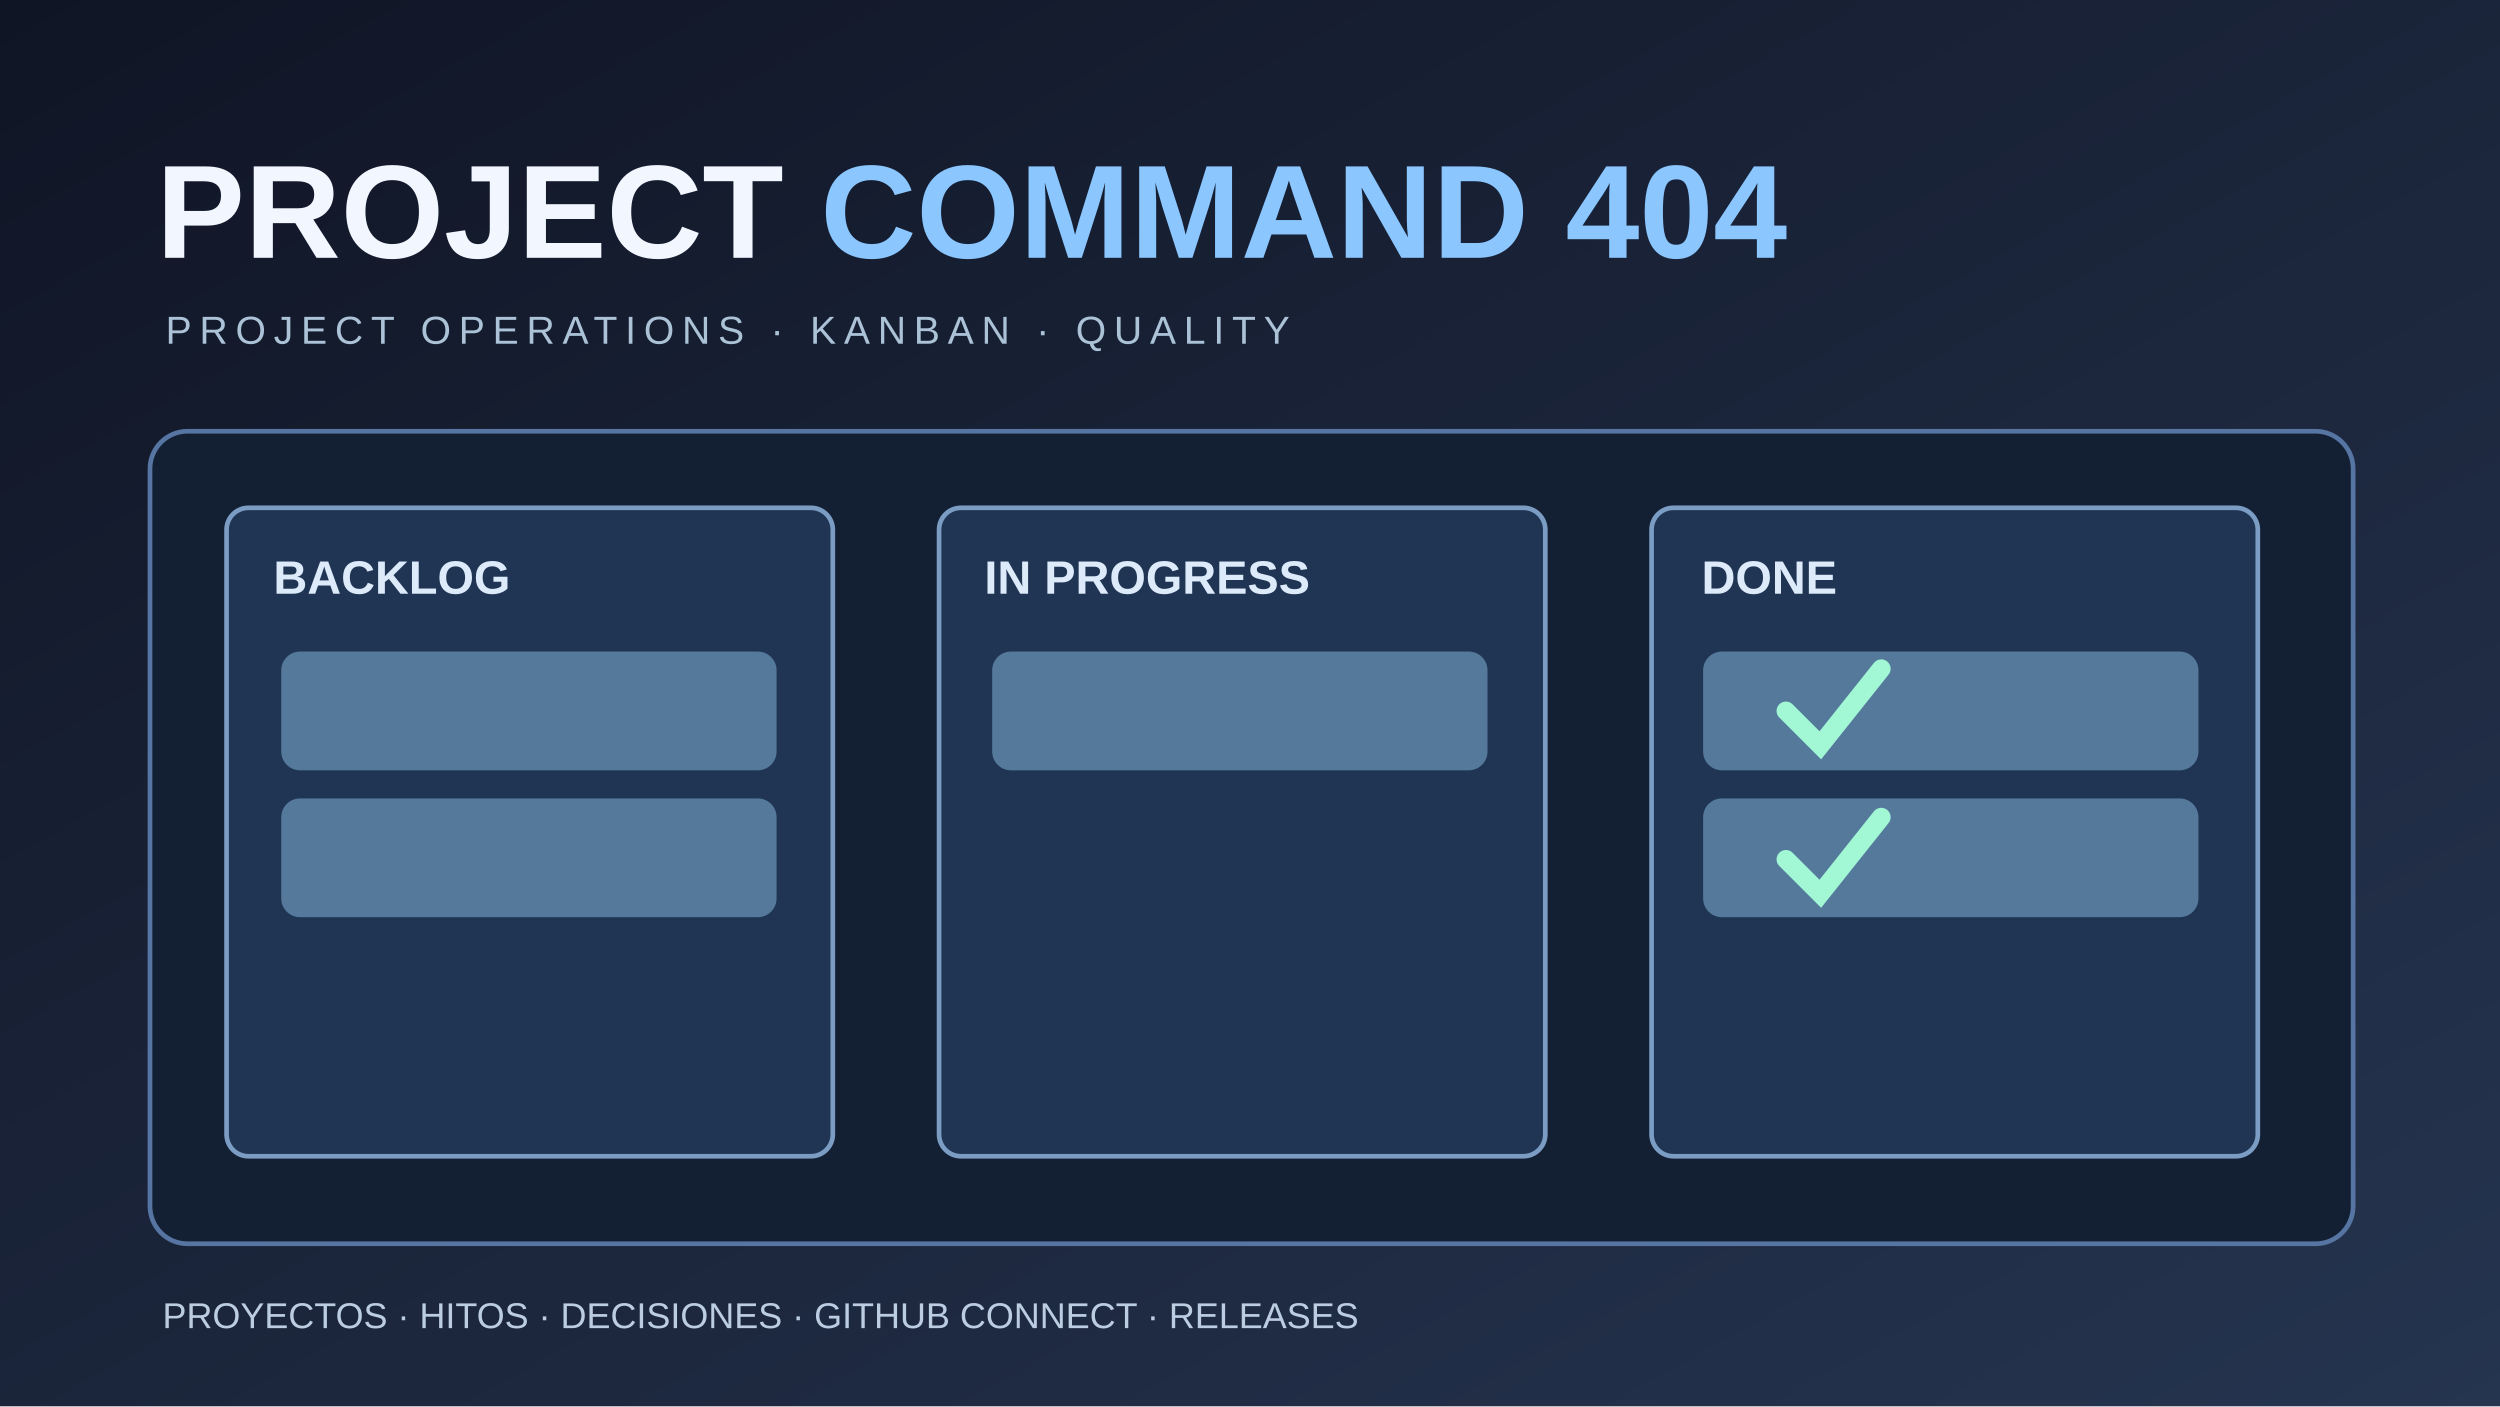
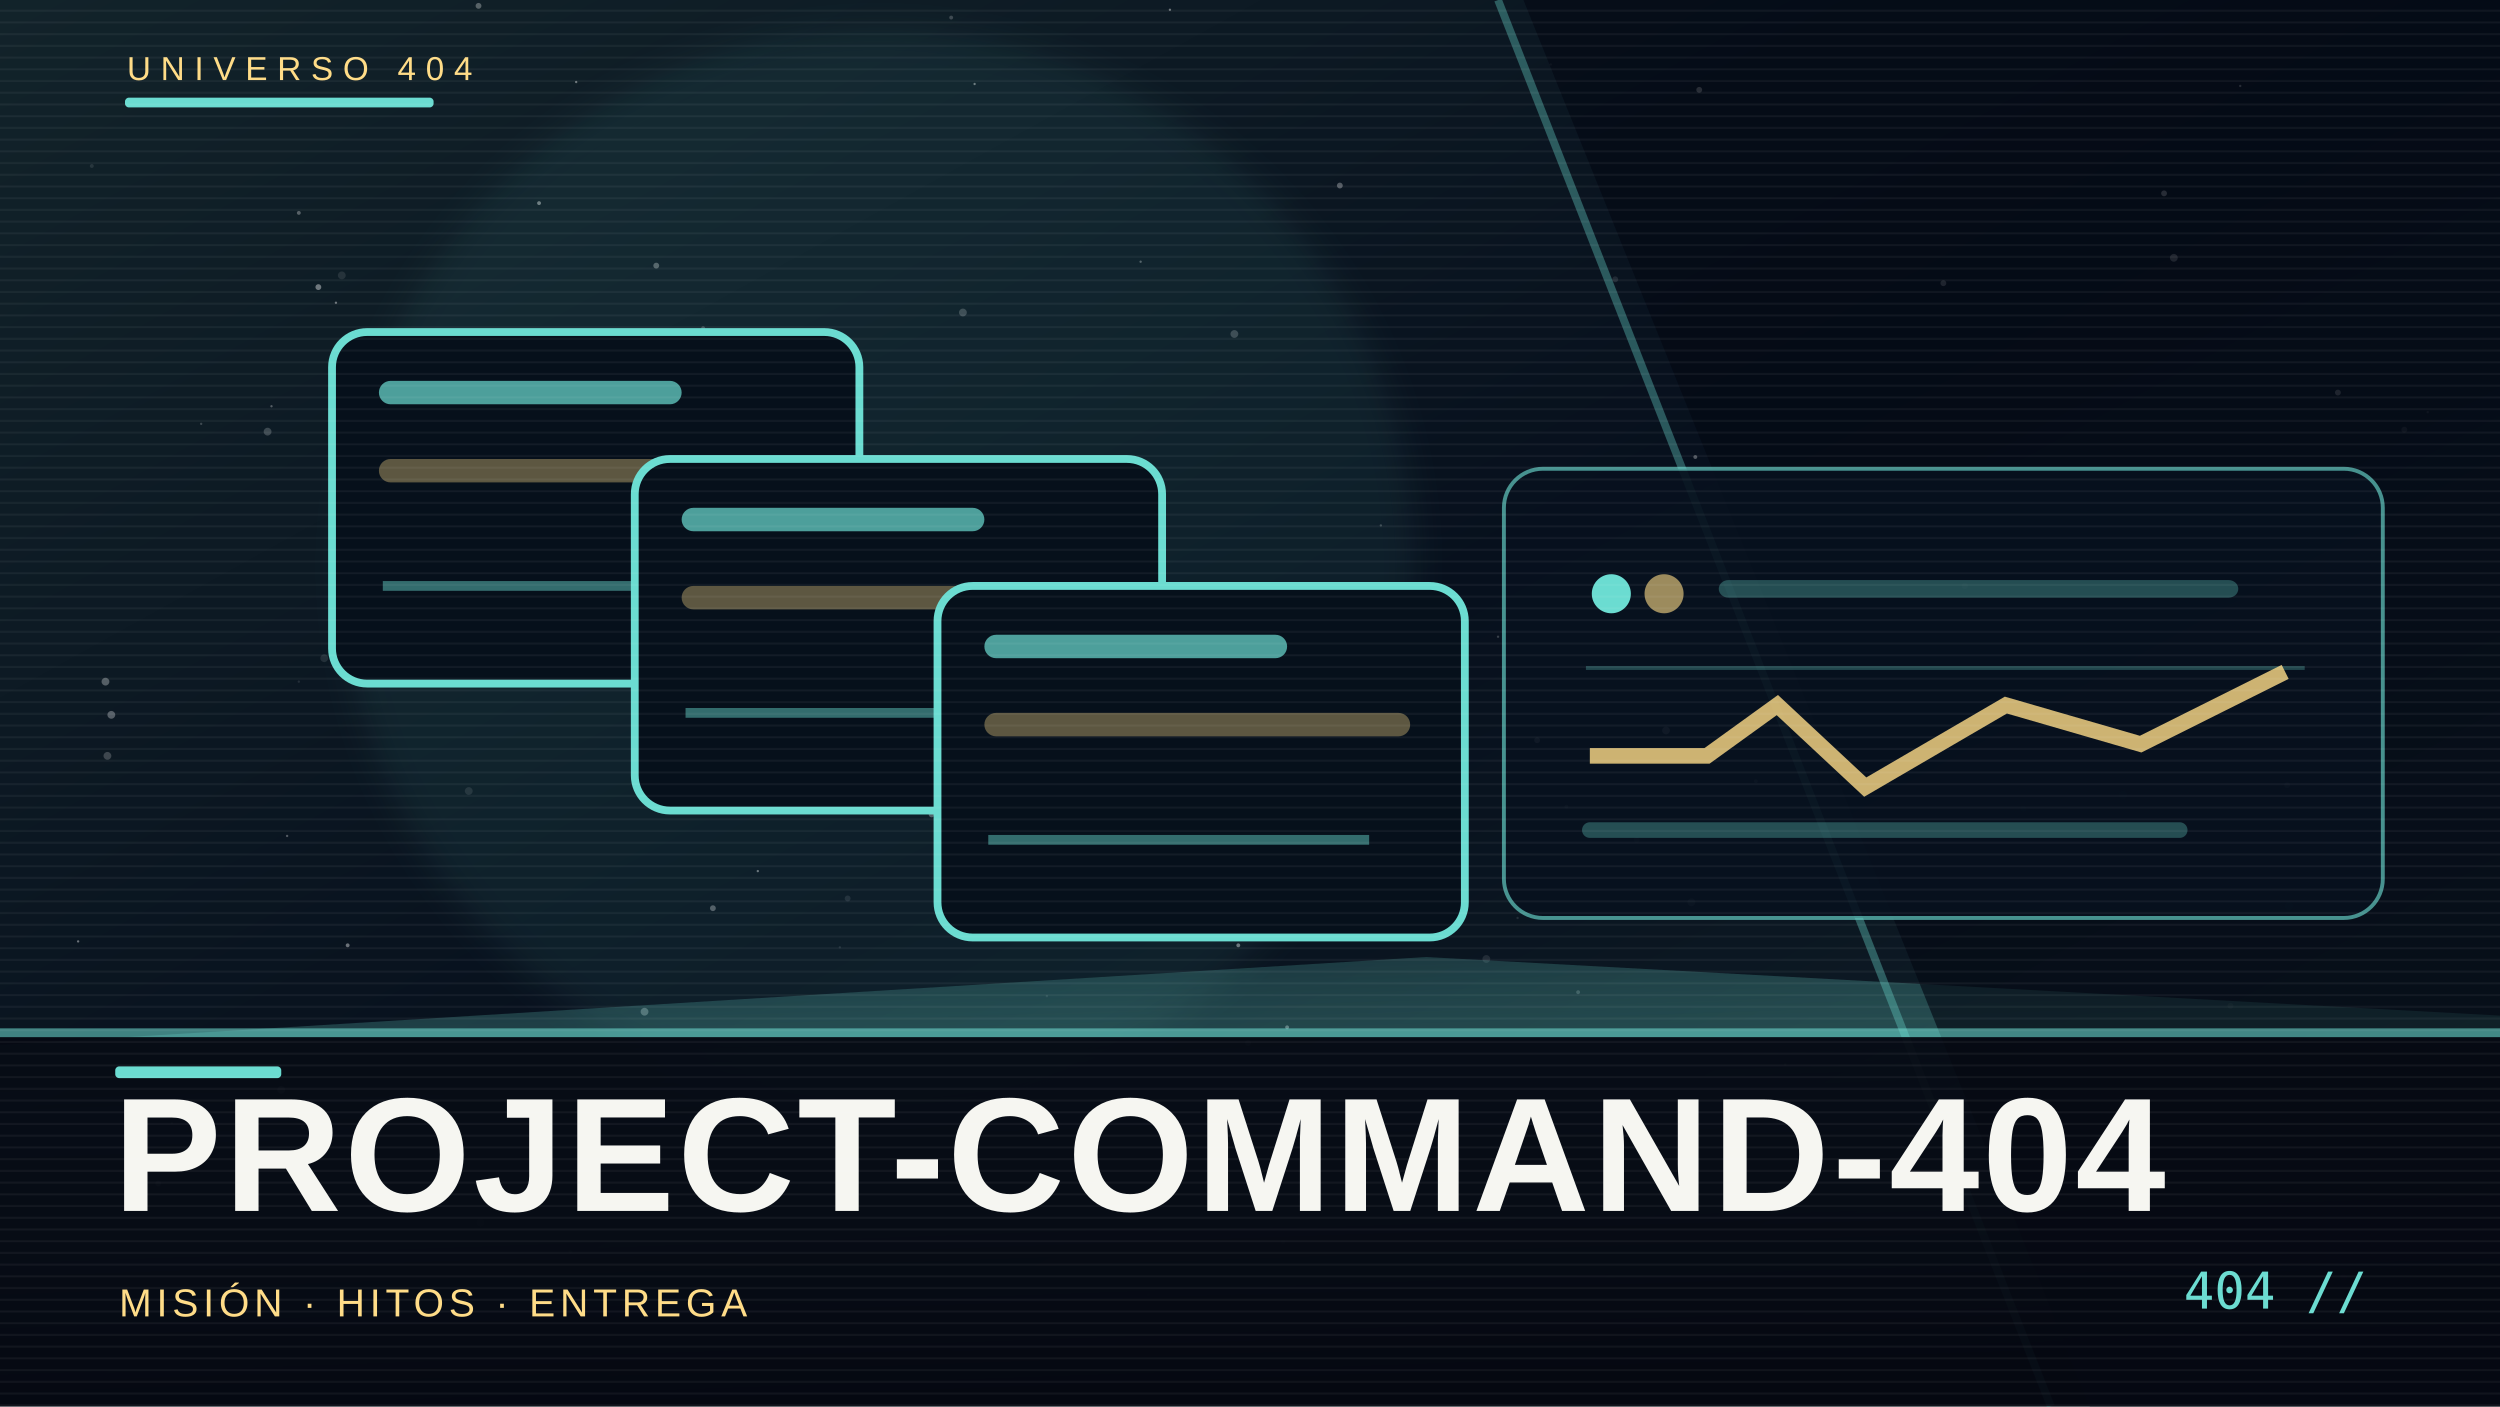
- <svg xmlns="http://www.w3.org/2000/svg" viewBox="0 0 1600 900" role="img" aria-labelledby="t d">
+ <svg xmlns="http://www.w3.org/2000/svg" viewBox="0 0 1280 720" role="img" aria-label="Carátula artística premium de PROJECT-COMMAND-404">
  <defs>
-     <linearGradient id="b" x2="1" y2="1">
-       <stop stop-color="#101525" />
-       <stop offset="1" stop-color="#25344f" />
+     <linearGradient id="bg" x2="1" y2="1">
+       <stop stop-color="#12232a" />
+       <stop offset=".5" stop-color="#07101d" />
+       <stop offset="1" stop-color="#12232a" />
    </linearGradient>
+     <radialGradient id="orb">
+       <stop stop-color="#6bdcd1" />
+       <stop offset=".45" stop-color="#12232a" />
+       <stop offset="1" stop-color="#020810" />
+     </radialGradient>
+     <linearGradient id="floor" x2=".2" y2="1">
+       <stop stop-color="#6bdcd1" stop-opacity=".12" />
+       <stop offset="1" stop-color="#020408" />
+     </linearGradient>
+     <filter id="glow">
+       <feGaussianBlur stdDeviation="8" />
+     </filter>
+     <pattern id="lines" width="6" height="6" patternUnits="userSpaceOnUse">
+       <path d="M0 5.5H6" stroke="#fff" opacity=".05" />
+     </pattern>
  </defs>
-   <rect width="1600" height="900" fill="url(#b)" />
-   <text x="100" y="165" font-family="Arial,sans-serif" font-weight="800" font-size="85" fill="#f2f7ff">PROJECT <tspan fill="#8bc6ff">COMMAND 404</tspan>
-   </text>
-   <text x="106" y="220" font-family="Arial,sans-serif" font-size="25" letter-spacing="5" fill="#abc2d7">PROJECT OPERATIONS · KANBAN · QUALITY</text>
-   <rect x="96" y="276" width="1410" height="520" rx="24" fill="#131f33" stroke="#5775a2" stroke-width="3" />
-   <g fill="#203554" stroke="#7b9cc3" stroke-width="3">
-     <rect x="145" y="325" width="388" height="415" rx="14" />
-     <rect x="601" y="325" width="388" height="415" rx="14" />
-     <rect x="1057" y="325" width="388" height="415" rx="14" />
+   <rect width="1280" height="720" fill="url(#bg)" />
+   <circle cx="1108" cy="99" r="1.5" fill="#fff" opacity=".4" />
+   <circle cx="794" cy="33" r="0.6" fill="#fff" opacity=".1" />
+   <circle cx="1171" cy="402" r="1.5" fill="#fff" opacity=".4" />
+   <circle cx="360" cy="168" r="1" fill="#fff" opacity=".2" />
+   <circle cx="434" cy="460" r="1.5" fill="#fff" opacity=".1" />
+   <circle cx="430" cy="485" r="0.6" fill="#fff" opacity=".1" />
+   <circle cx="1142" cy="515" r="1.5" fill="#fff" opacity=".1" />
+   <circle cx="57" cy="366" r="2" fill="#fff" opacity=".3" />
+   <circle cx="487" cy="9" r="1" fill="#fff" opacity=".2" />
+   <circle cx="477" cy="417" r="1.5" fill="#fff" opacity=".3" />
+   <circle cx="584" cy="134" r="0.6" fill="#fff" opacity=".3" />
+   <circle cx="866" cy="462" r="2" fill="#fff" opacity=".2" />
+   <circle cx="1113" cy="132" r="2" fill="#fff" opacity=".3" />
+   <circle cx="277" cy="289" r="2" fill="#fff" opacity=".3" />
+   <circle cx="591" cy="256" r="0.6" fill="#fff" opacity=".2" />
+   <circle cx="870" cy="46" r="1.5" fill="#fff" opacity=".4" />
+   <circle cx="1243" cy="211" r="0.6" fill="#fff" opacity=".1" />
+   <circle cx="144" cy="558" r="2" fill="#fff" opacity=".3" />
+   <circle cx="808" cy="508" r="1" fill="#fff" opacity=".2" />
+   <circle cx="802" cy="413" r="1" fill="#fff" opacity=".2" />
+   <circle cx="1006" cy="300" r="1.5" fill="#fff" opacity=".4" />
+   <circle cx="139" cy="208" r="0.6" fill="#fff" opacity=".3" />
+   <circle cx="240" cy="405" r="2" fill="#fff" opacity=".1" />
+   <circle cx="137" cy="221" r="2" fill="#fff" opacity=".2" />
+   <circle cx="787" cy="379" r="1.5" fill="#fff" opacity=".4" />
+   <circle cx="292" cy="641" r="1" fill="#fff" opacity=".3" />
+   <circle cx="767" cy="326" r="0.6" fill="#fff" opacity=".2" />
+   <circle cx="827" cy="143" r="1.5" fill="#fff" opacity=".1" />
+   <circle cx="1087" cy="407" r="2" fill="#fff" opacity=".1" />
+   <circle cx="245" cy="3" r="1.5" fill="#fff" opacity=".3" />
+   <circle cx="246" cy="626" r="2" fill="#fff" opacity=".3" />
+   <circle cx="166" cy="337" r="2" fill="#fff" opacity=".1" />
+   <circle cx="510" cy="252" r="1.5" fill="#fff" opacity=".2" />
+   <circle cx="153" cy="109" r="1" fill="#fff" opacity=".3" />
+   <circle cx="659" cy="526" r="1" fill="#fff" opacity=".4" />
+   <circle cx="1172" cy="464" r="2" fill="#fff" opacity=".1" />
+   <circle cx="599" cy="5" r="0.6" fill="#fff" opacity=".4" />
+   <circle cx="777" cy="470" r="0.6" fill="#fff" opacity=".1" />
+   <circle cx="163" cy="147" r="1.5" fill="#fff" opacity=".4" />
+   <circle cx="707" cy="269" r="0.6" fill="#fff" opacity=".2" />
+   <circle cx="899" cy="400" r="1" fill="#fff" opacity=".2" />
+   <circle cx="153" cy="349" r="0.6" fill="#fff" opacity=".1" />
+   <circle cx="155" cy="577" r="1" fill="#fff" opacity=".4" />
+   <circle cx="609" cy="395" r="0.6" fill="#fff" opacity=".3" />
+   <circle cx="639" cy="534" r="1.5" fill="#fff" opacity=".2" />
+   <circle cx="632" cy="171" r="2" fill="#fff" opacity=".2" />
+   <circle cx="230" cy="569" r="0.6" fill="#fff" opacity=".3" />
+   <circle cx="336" cy="373" r="2" fill="#fff" opacity=".1" />
+   <circle cx="1231" cy="220" r="1.5" fill="#fff" opacity=".1" />
+   <circle cx="103" cy="217" r="0.6" fill="#fff" opacity=".2" />
+   <circle cx="536" cy="510" r="0.6" fill="#fff" opacity=".1" />
+   <circle cx="693" cy="622" r="1" fill="#fff" opacity=".2" />
+   <circle cx="868" cy="234" r="1" fill="#fff" opacity=".3" />
+   <circle cx="380" cy="622" r="1.5" fill="#fff" opacity=".3" />
+   <circle cx="336" cy="136" r="1.5" fill="#fff" opacity=".3" />
+   <circle cx="493" cy="160" r="2" fill="#fff" opacity=".2" />
+   <circle cx="55" cy="387" r="2" fill="#fff" opacity=".2" />
+   <circle cx="40" cy="482" r="0.6" fill="#fff" opacity=".4" />
+   <circle cx="365" cy="465" r="1.5" fill="#fff" opacity=".3" />
+   <circle cx="686" cy="95" r="1.5" fill="#fff" opacity=".3" />
+   <circle cx="47" cy="85" r="1" fill="#fff" opacity=".1" />
+   <circle cx="1200" cy="654" r="1.5" fill="#fff" opacity=".3" />
+   <circle cx="147" cy="428" r="0.6" fill="#fff" opacity=".3" />
+   <circle cx="1197" cy="201" r="1.5" fill="#fff" opacity=".3" />
+   <circle cx="853" cy="374" r="2" fill="#fff" opacity=".4" />
+   <circle cx="657" cy="636" r="1" fill="#fff" opacity=".3" />
+   <circle cx="914" cy="545" r="0.6" fill="#fff" opacity=".3" />
+   <circle cx="1147" cy="44" r="0.6" fill="#fff" opacity=".4" />
+   <circle cx="88" cy="575" r="0.6" fill="#fff" opacity=".3" />
+   <circle cx="295" cy="42" r="0.6" fill="#fff" opacity=".4" />
+   <circle cx="634" cy="484" r="1" fill="#fff" opacity=".4" />
+   <circle cx="1036" cy="414" r="1.5" fill="#fff" opacity=".1" />
+   <circle cx="81" cy="606" r="1.5" fill="#fff" opacity=".4" />
+   <circle cx="74" cy="589" r="1.5" fill="#fff" opacity=".3" />
+   <circle cx="374" cy="413" r="1" fill="#fff" opacity=".3" />
+   <circle cx="838" cy="430" r="1.5" fill="#fff" opacity=".1" />
+   <circle cx="178" cy="484" r="1" fill="#fff" opacity=".4" />
+   <circle cx="172" cy="155" r="0.6" fill="#fff" opacity=".4" />
+   <circle cx="588" cy="663" r="0.6" fill="#fff" opacity=".1" />
+   <circle cx="761" cy="491" r="2" fill="#fff" opacity=".1" />
+   <circle cx="54" cy="349" r="2" fill="#fff" opacity=".3" />
+   <circle cx="330" cy="518" r="2" fill="#fff" opacity=".3" />
+   <circle cx="499" cy="43" r="0.6" fill="#fff" opacity=".4" />
+   <circle cx="264" cy="241" r="1" fill="#fff" opacity=".1" />
+   <circle cx="175" cy="141" r="2" fill="#fff" opacity=".1" />
+   <circle cx="995" cy="145" r="1.5" fill="#fff" opacity=".3" />
+   <circle cx="325" cy="265" r="2" fill="#fff" opacity=".4" />
+   <circle cx="388" cy="446" r="0.6" fill="#fff" opacity=".4" />
+   <circle cx="505" cy="436" r="1.5" fill="#fff" opacity=".4" />
+   <circle cx="276" cy="104" r="1" fill="#fff" opacity=".4" />
+   <circle cx="450" cy="290" r="275" fill="#6bdcd1" opacity=".07" filter="url(#glow)" />
+   <path d="M0 535L730 490L1280 520V720H0Z" fill="url(#floor)" />
+   <g>
+     <rect x="170" y="170" width="270" height="180" rx="18" fill="#06101b" stroke="#6bdcd1" stroke-width="4" />
+     <rect x="194" y="195" width="155" height="12" rx="6" fill="#6bdcd1" opacity=".7" />
+     <rect x="194" y="235" width="218" height="12" rx="6" fill="#ffdc87" opacity=".35" />
+     <path d="M196 300h195" stroke="#6bdcd1" opacity=".45" stroke-width="5" />
+     <rect x="325" y="235" width="270" height="180" rx="18" fill="#06101b" stroke="#6bdcd1" stroke-width="4" />
+     <rect x="349" y="260" width="155" height="12" rx="6" fill="#6bdcd1" opacity=".7" />
+     <rect x="349" y="300" width="218" height="12" rx="6" fill="#ffdc87" opacity=".35" />
+     <path d="M351 365h195" stroke="#6bdcd1" opacity=".45" stroke-width="5" />
+     <rect x="480" y="300" width="270" height="180" rx="18" fill="#06101b" stroke="#6bdcd1" stroke-width="4" />
+     <rect x="504" y="325" width="155" height="12" rx="6" fill="#6bdcd1" opacity=".7" />
+     <rect x="504" y="365" width="218" height="12" rx="6" fill="#ffdc87" opacity=".35" />
+     <path d="M506 430h195" stroke="#6bdcd1" opacity=".45" stroke-width="5" />
  </g>
-   <g font-family="Arial,sans-serif" font-weight="bold" font-size="30" fill="#dceafa">
-     <text x="175" y="380">BACKLOG</text>
-     <text x="630" y="380">IN PROGRESS</text>
-     <text x="1089" y="380">DONE</text>
+   <path d="M780 0L1280 0V720H1070Z" fill="#030713" opacity=".65" />
+   <path d="M767 0L1050 720" stroke="#6bdcd1" stroke-width="4" opacity=".35" />
+   <rect x="64" y="50" width="158" height="5" rx="2" fill="#6bdcd1" />
+   <text x="65" y="41" font-family="Arial,sans-serif" font-size="17" letter-spacing="5" fill="#ffdc87">UNIVERSO 404</text>
+   <g transform="translate(770 240)">
+     <rect width="450" height="230" rx="20" fill="#07111e" opacity=".91" stroke="#6bdcd1" stroke-opacity=".7" stroke-width="2" />
+     <circle cx="55" cy="64" r="10" fill="#6bdcd1" />
+     <circle cx="82" cy="64" r="10" fill="#ffdc87" opacity=".6" />
+     <rect x="110" y="57" width="266" height="9" rx="5" fill="#6bdcd1" opacity=".3" />
+     <path d="M42 102H410" stroke="#6bdcd1" stroke-opacity=".27" stroke-width="2" />
+     <path d="M44 147h60l36 -26l45 42l72 -42l69 20l74 -37" stroke="#ffdc87" stroke-width="8" fill="none" opacity=".8" />
+     <path d="M44 185h302" stroke="#6bdcd1" stroke-opacity=".3" stroke-width="8" stroke-linecap="round" />
  </g>
-   <g fill="#55799b">
-     <rect x="180" y="417" width="317" height="76" rx="12" />
-     <rect x="180" y="511" width="317" height="76" rx="12" />
-     <rect x="635" y="417" width="317" height="76" rx="12" />
-     <rect x="1090" y="417" width="317" height="76" rx="12" />
-     <rect x="1090" y="511" width="317" height="76" rx="12" />
-   </g>
-   <g stroke="#a2f7d5" stroke-width="12" stroke-linecap="round" fill="none">
-     <path d="m1143 455 22 22 39-49" />
-     <path d="m1143 550 22 22 39-49" />
-   </g>
-   <text x="104" y="850" font-family="Arial,sans-serif" font-size="23" fill="#bccde2">PROYECTOS · HITOS · DECISIONES · GITHUB CONNECT · RELEASES</text>
+   <path d="M0 529H1280" stroke="#6bdcd1" stroke-opacity=".55" stroke-width="5" />
+   <rect y="531" width="1280" height="189" fill="#050912" opacity=".94" />
+   <rect x="59" y="546" width="85" height="6" fill="#6bdcd1" rx="2" />
+   <text x="58" y="620" font-family="Arial,DejaVu Sans,sans-serif" font-size="83" font-weight="900" fill="#f6f6f1" letter-spacing="1.5">PROJECT-COMMAND-404</text>
+   <text x="61" y="674" font-family="Arial,DejaVu Sans,sans-serif" font-size="20" font-weight="500" fill="#ffdc87" letter-spacing="2.5">MISIÓN · HITOS · ENTREGA</text>
+   <text x="1212" y="670" text-anchor="end" font-family="monospace" font-size="26" fill="#6bdcd1">404 //</text>
+   <rect width="1280" height="720" fill="url(#lines)" />
</svg>
